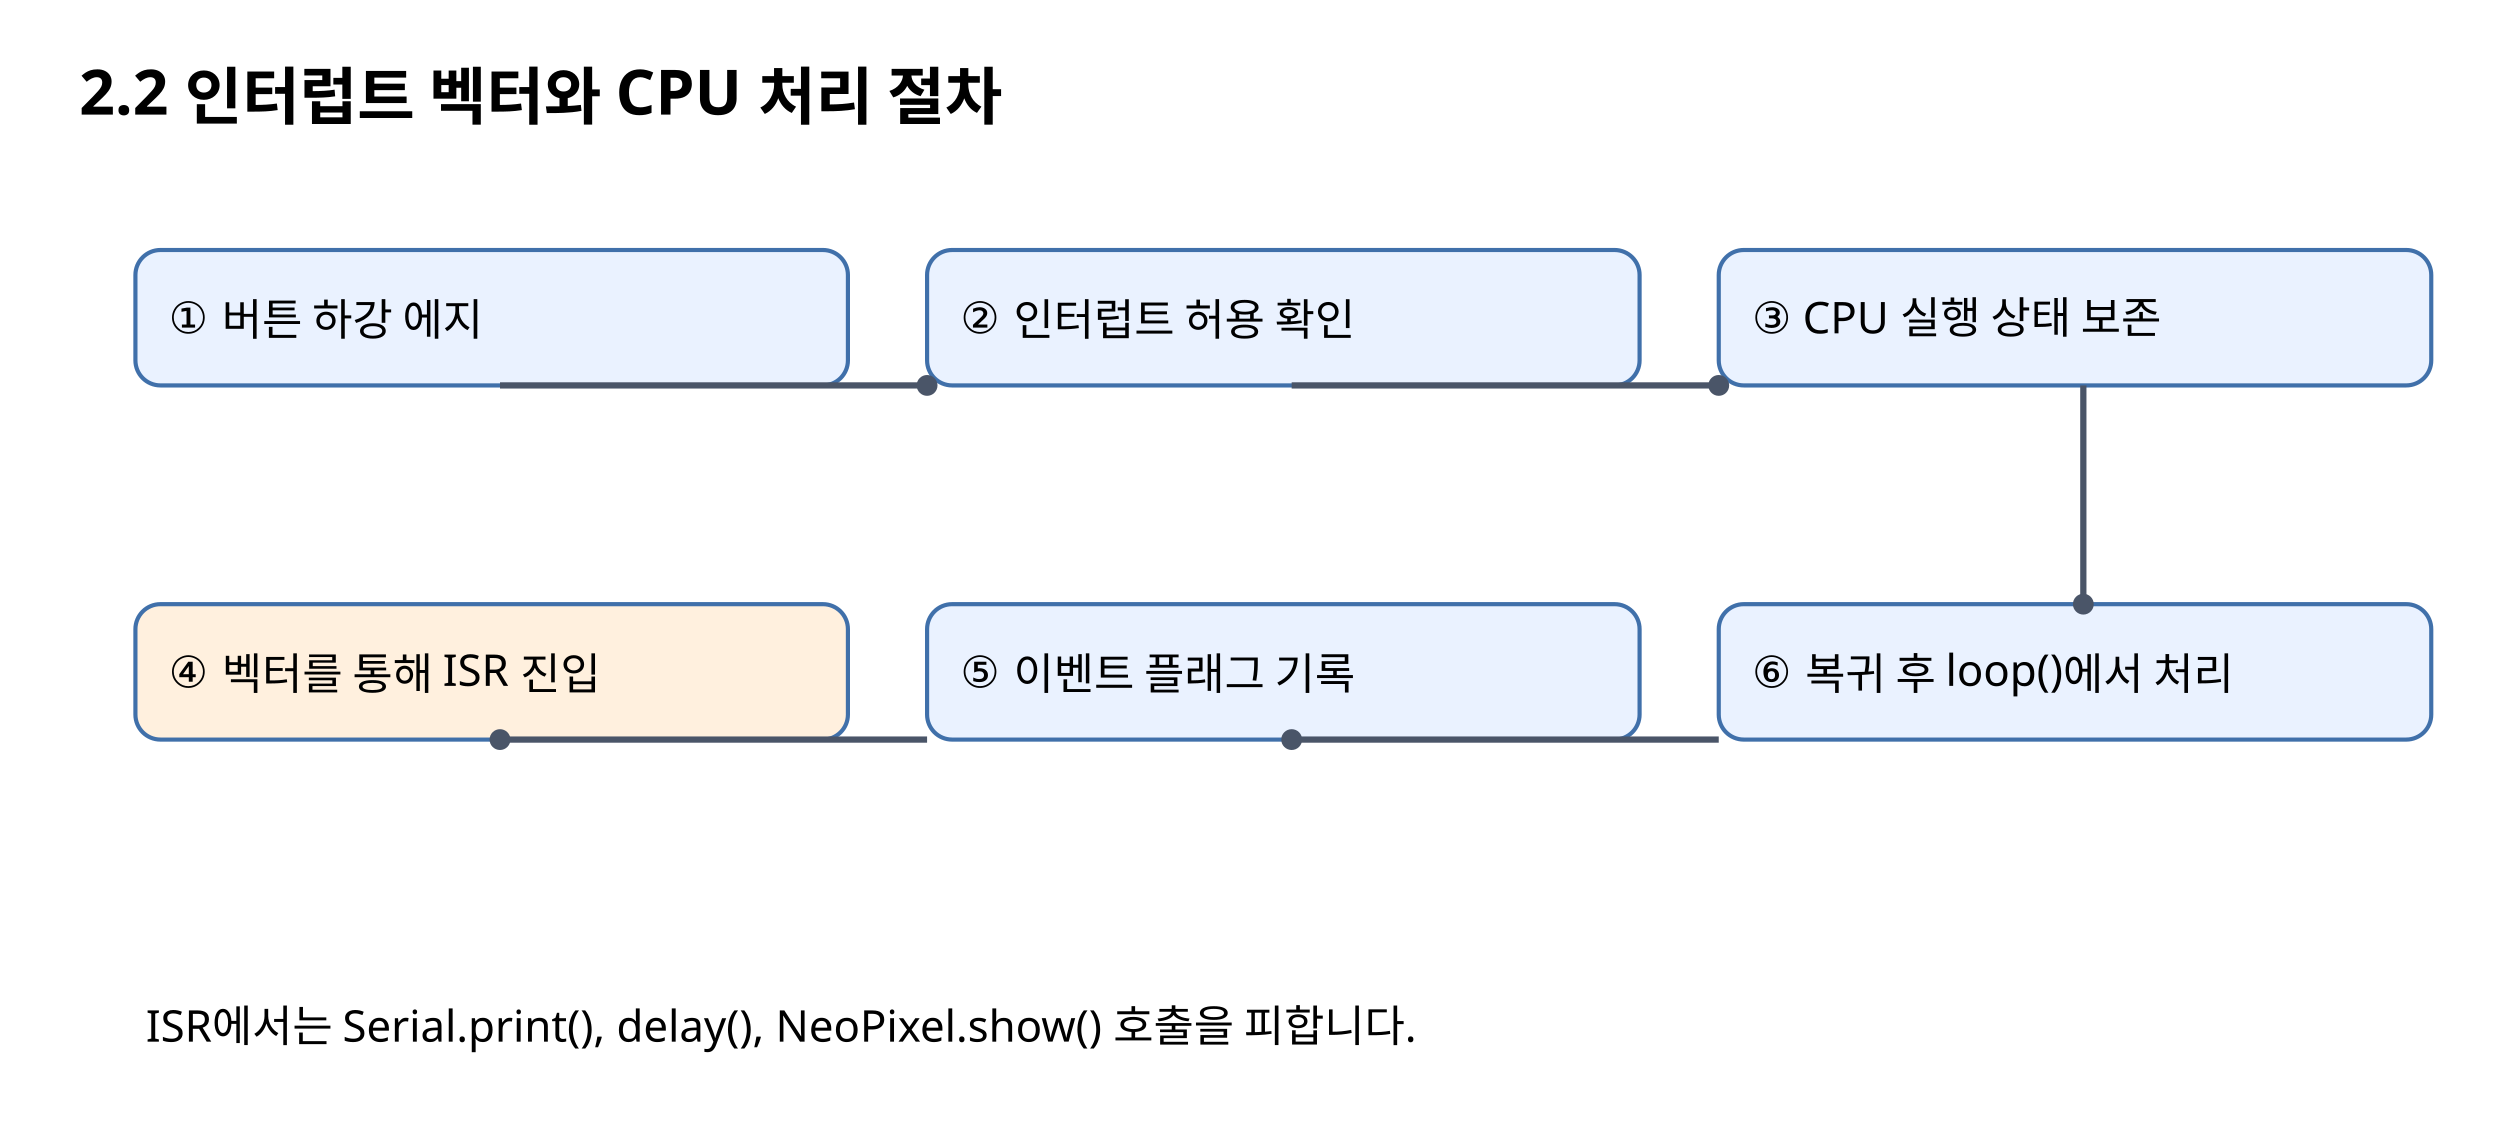
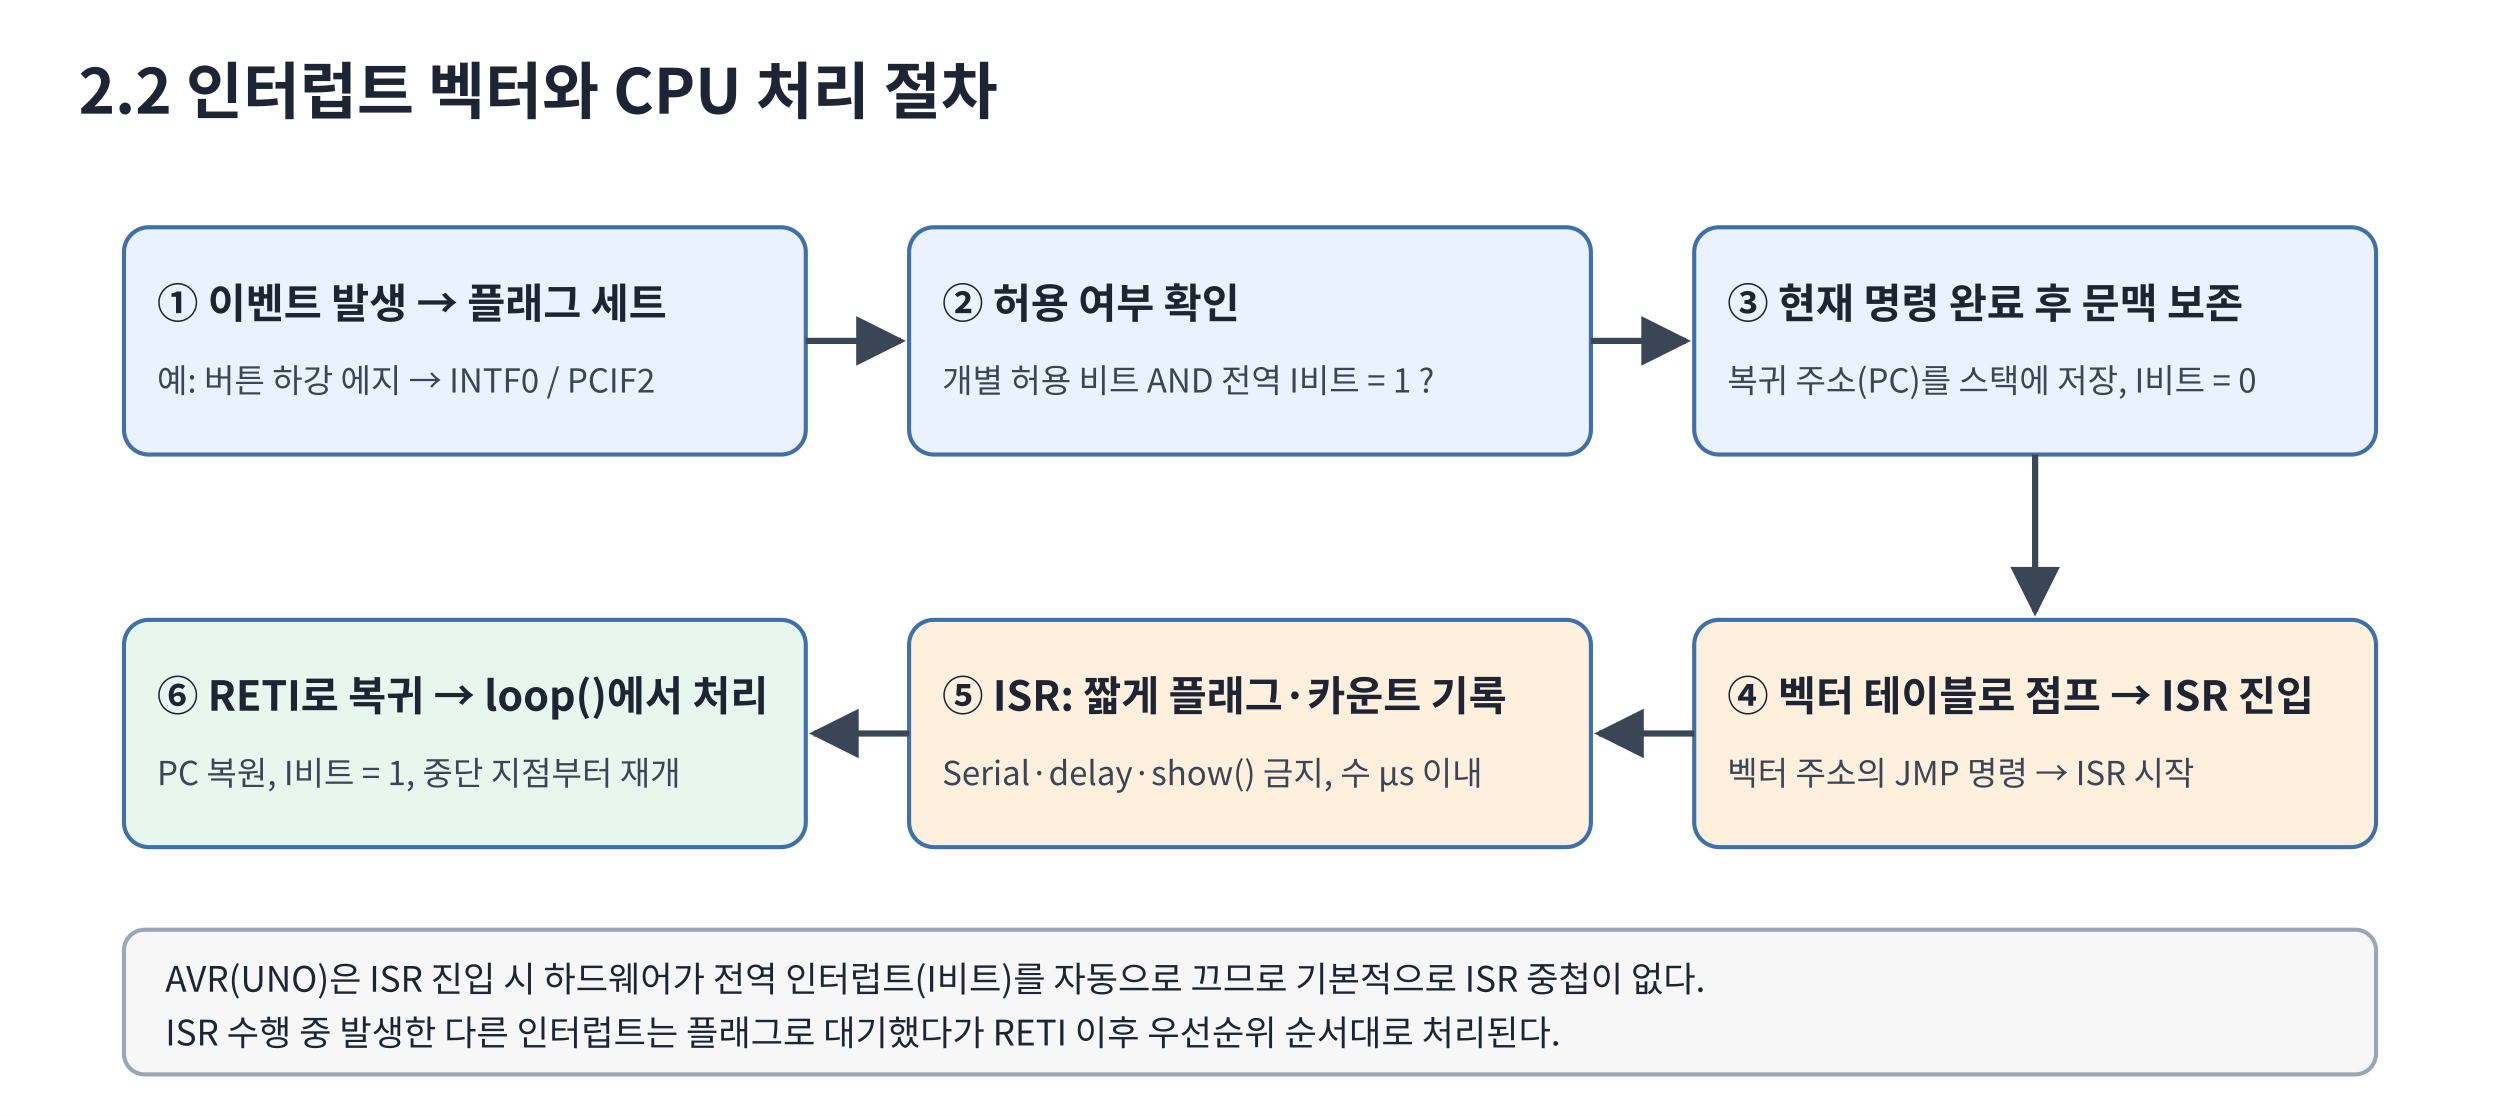
- <svg xmlns="http://www.w3.org/2000/svg" width="1200" height="540" viewBox="0 0 1200 540">
-   <rect width="1200" height="540" fill="#fff" />
-   <text x="38" y="55" font-family="sans-serif" font-size="30" font-weight="bold">2.2 인터럽트 벡터와 CPU 처리 절차</text>
-   <rect x="65" y="120" width="342" height="65" rx="12" fill="#eaf2ff" stroke="#4070aa" stroke-width="2" />
-   <text x="81" y="160" font-family="sans-serif" font-size="21">① 버튼 하강 에지</text>
-   <rect x="445" y="120" width="342" height="65" rx="12" fill="#eaf2ff" stroke="#4070aa" stroke-width="2" />
-   <text x="461" y="160" font-family="sans-serif" font-size="21">② 인터럽트 허용 확인</text>
-   <rect x="825" y="120" width="342" height="65" rx="12" fill="#eaf2ff" stroke="#4070aa" stroke-width="2" />
-   <text x="841" y="160" font-family="sans-serif" font-size="21">③ CPU 실행 상태 보존</text>
-   <rect x="65" y="290" width="342" height="65" rx="12" fill="#fff0de" stroke="#4070aa" stroke-width="2" />
-   <text x="81" y="330" font-family="sans-serif" font-size="21">④ 벡터를 통해 ISR 진입</text>
-   <rect x="445" y="290" width="342" height="65" rx="12" fill="#eaf2ff" stroke="#4070aa" stroke-width="2" />
-   <text x="461" y="330" font-family="sans-serif" font-size="21">⑤ 이벤트 플래그 기록</text>
-   <rect x="825" y="290" width="342" height="65" rx="12" fill="#eaf2ff" stroke="#4070aa" stroke-width="2" />
-   <text x="841" y="330" font-family="sans-serif" font-size="21">⑥ 복귀 후 loop()에서 처리</text>
-   <path d="M240 185 L445 185" stroke="#4a5568" stroke-width="3" fill="none" />
-   <circle cx="445" cy="185" r="5" fill="#4a5568" />
-   <path d="M620 185 L825 185" stroke="#4a5568" stroke-width="3" fill="none" />
-   <circle cx="825" cy="185" r="5" fill="#4a5568" />
-   <path d="M1000 185 L1000 290" stroke="#4a5568" stroke-width="3" fill="none" />
-   <circle cx="1000" cy="290" r="5" fill="#4a5568" />
-   <path d="M825 355 L620 355" stroke="#4a5568" stroke-width="3" fill="none" />
-   <circle cx="620" cy="355" r="5" fill="#4a5568" />
-   <path d="M445 355 L240 355" stroke="#4a5568" stroke-width="3" fill="none" />
-   <circle cx="240" cy="355" r="5" fill="#4a5568" />
-   <text x="70" y="500" font-family="sans-serif" font-size="21">ISR에서는 Serial.print(), delay(), NeoPixel.show() 호출을 피합니다.</text>
+ <svg xmlns="http://www.w3.org/2000/svg" width="1210" height="540" viewBox="0 0 1210 540">
+   <defs>
+     <marker id="arr" viewBox="0 0 10 10" refX="9" refY="5" markerWidth="8" markerHeight="8" orient="auto-start-reverse">
+       <path d="M0 0 L10 5 L0 10 z" fill="#3a4556" />
+     </marker>
+   </defs>
+   <rect width="1210" height="540" fill="#ffffff" />
+   <g font-family="'Noto Sans CJK KR','Malgun Gothic','Apple SD Gothic Neo',sans-serif" fill="#1d2433">
+     <text x="38" y="55" font-size="30" font-weight="bold" fill="#1d2433" text-anchor="start">2.2 인터럽트 벡터와 CPU 처리 절차</text>
+     <rect x="60" y="110" width="330" height="110" rx="12" fill="#eaf2ff" stroke="#4070aa" stroke-width="2" />
+     <text x="76" y="154" font-size="20" font-weight="bold" fill="#1d2433" text-anchor="start">① 이벤트 발생 → 플래그 세트</text>
+     <text x="76" y="190" font-size="16" font-weight="normal" fill="#3a4556" text-anchor="start">예: 버튼 하강 에지 → INTF0 / PCIF2</text>
+     <rect x="440" y="110" width="330" height="110" rx="12" fill="#eaf2ff" stroke="#4070aa" stroke-width="2" />
+     <text x="456" y="154" font-size="20" font-weight="bold" fill="#1d2433" text-anchor="start">② 허용 여부 확인</text>
+     <text x="456" y="190" font-size="16" font-weight="normal" fill="#3a4556" text-anchor="start">개별 허용 비트 AND 전역 I비트 = 1 ?</text>
+     <rect x="820" y="110" width="330" height="110" rx="12" fill="#eaf2ff" stroke="#4070aa" stroke-width="2" />
+     <text x="836" y="154" font-size="20" font-weight="bold" fill="#1d2433" text-anchor="start">③ 현재 명령 완료 후 문맥 보존</text>
+     <text x="836" y="190" font-size="16" font-weight="normal" fill="#3a4556" text-anchor="start">복귀 주소(PC)를 스택에 저장, I비트 = 0</text>
+     <rect x="820" y="300" width="330" height="110" rx="12" fill="#fff0de" stroke="#4070aa" stroke-width="2" />
+     <text x="836" y="344" font-size="20" font-weight="bold" fill="#1d2433" text-anchor="start">④ 벡터 테이블로 점프 → ISR 진입</text>
+     <text x="836" y="380" font-size="16" font-weight="normal" fill="#3a4556" text-anchor="start">벡터 주소의 JMP 명령 → ISR 시작</text>
+     <rect x="440" y="300" width="330" height="110" rx="12" fill="#fff0de" stroke="#4070aa" stroke-width="2" />
+     <text x="456" y="344" font-size="20" font-weight="bold" fill="#1d2433" text-anchor="start">⑤ ISR: 짧게 플래그·카운트 기록</text>
+     <text x="456" y="380" font-size="16" font-weight="normal" fill="#3a4556" text-anchor="start">Serial·delay·show() 금지, 수 µs 이내</text>
+     <rect x="60" y="300" width="330" height="110" rx="12" fill="#e8f7ee" stroke="#4070aa" stroke-width="2" />
+     <text x="76" y="344" font-size="20" font-weight="bold" fill="#1d2433" text-anchor="start">⑥ RETI로 복귀 → loop()에서 처리</text>
+     <text x="76" y="380" font-size="16" font-weight="normal" fill="#3a4556" text-anchor="start">PC 복원, I비트 = 1, 중단 지점부터 재개</text>
+     <path d="M390 165 L436 165" stroke="#3a4556" stroke-width="3" fill="none" stroke-linejoin="round" marker-end="url(#arr)" />
+     <path d="M770 165 L816 165" stroke="#3a4556" stroke-width="3" fill="none" stroke-linejoin="round" marker-end="url(#arr)" />
+     <path d="M985 220 L985 296" stroke="#3a4556" stroke-width="3" fill="none" stroke-linejoin="round" marker-end="url(#arr)" />
+     <path d="M820 355 L774 355" stroke="#3a4556" stroke-width="3" fill="none" stroke-linejoin="round" marker-end="url(#arr)" />
+     <path d="M440 355 L394 355" stroke="#3a4556" stroke-width="3" fill="none" stroke-linejoin="round" marker-end="url(#arr)" />
+     <rect x="60" y="450" width="1090" height="70" rx="10" fill="#f7f7f7" stroke="#9aa5b5" stroke-width="2" />
+     <text x="80" y="480" font-size="17" font-weight="normal" fill="#1d2433" text-anchor="start">AVR(UNO)은 ISR 진입 시 하드웨어가 전역 인터럽트(I비트)를 자동으로 끄므로 기본적으로 ISR 중첩이 없다.</text>
+     <text x="80" y="506" font-size="17" font-weight="normal" fill="#1d2433" text-anchor="start">ISR 수행 중 발생한 다른 인터럽트는 플래그로 대기했다가 RETI 이후 우선순위 순서대로 처리된다.</text>
+   </g>
</svg>
